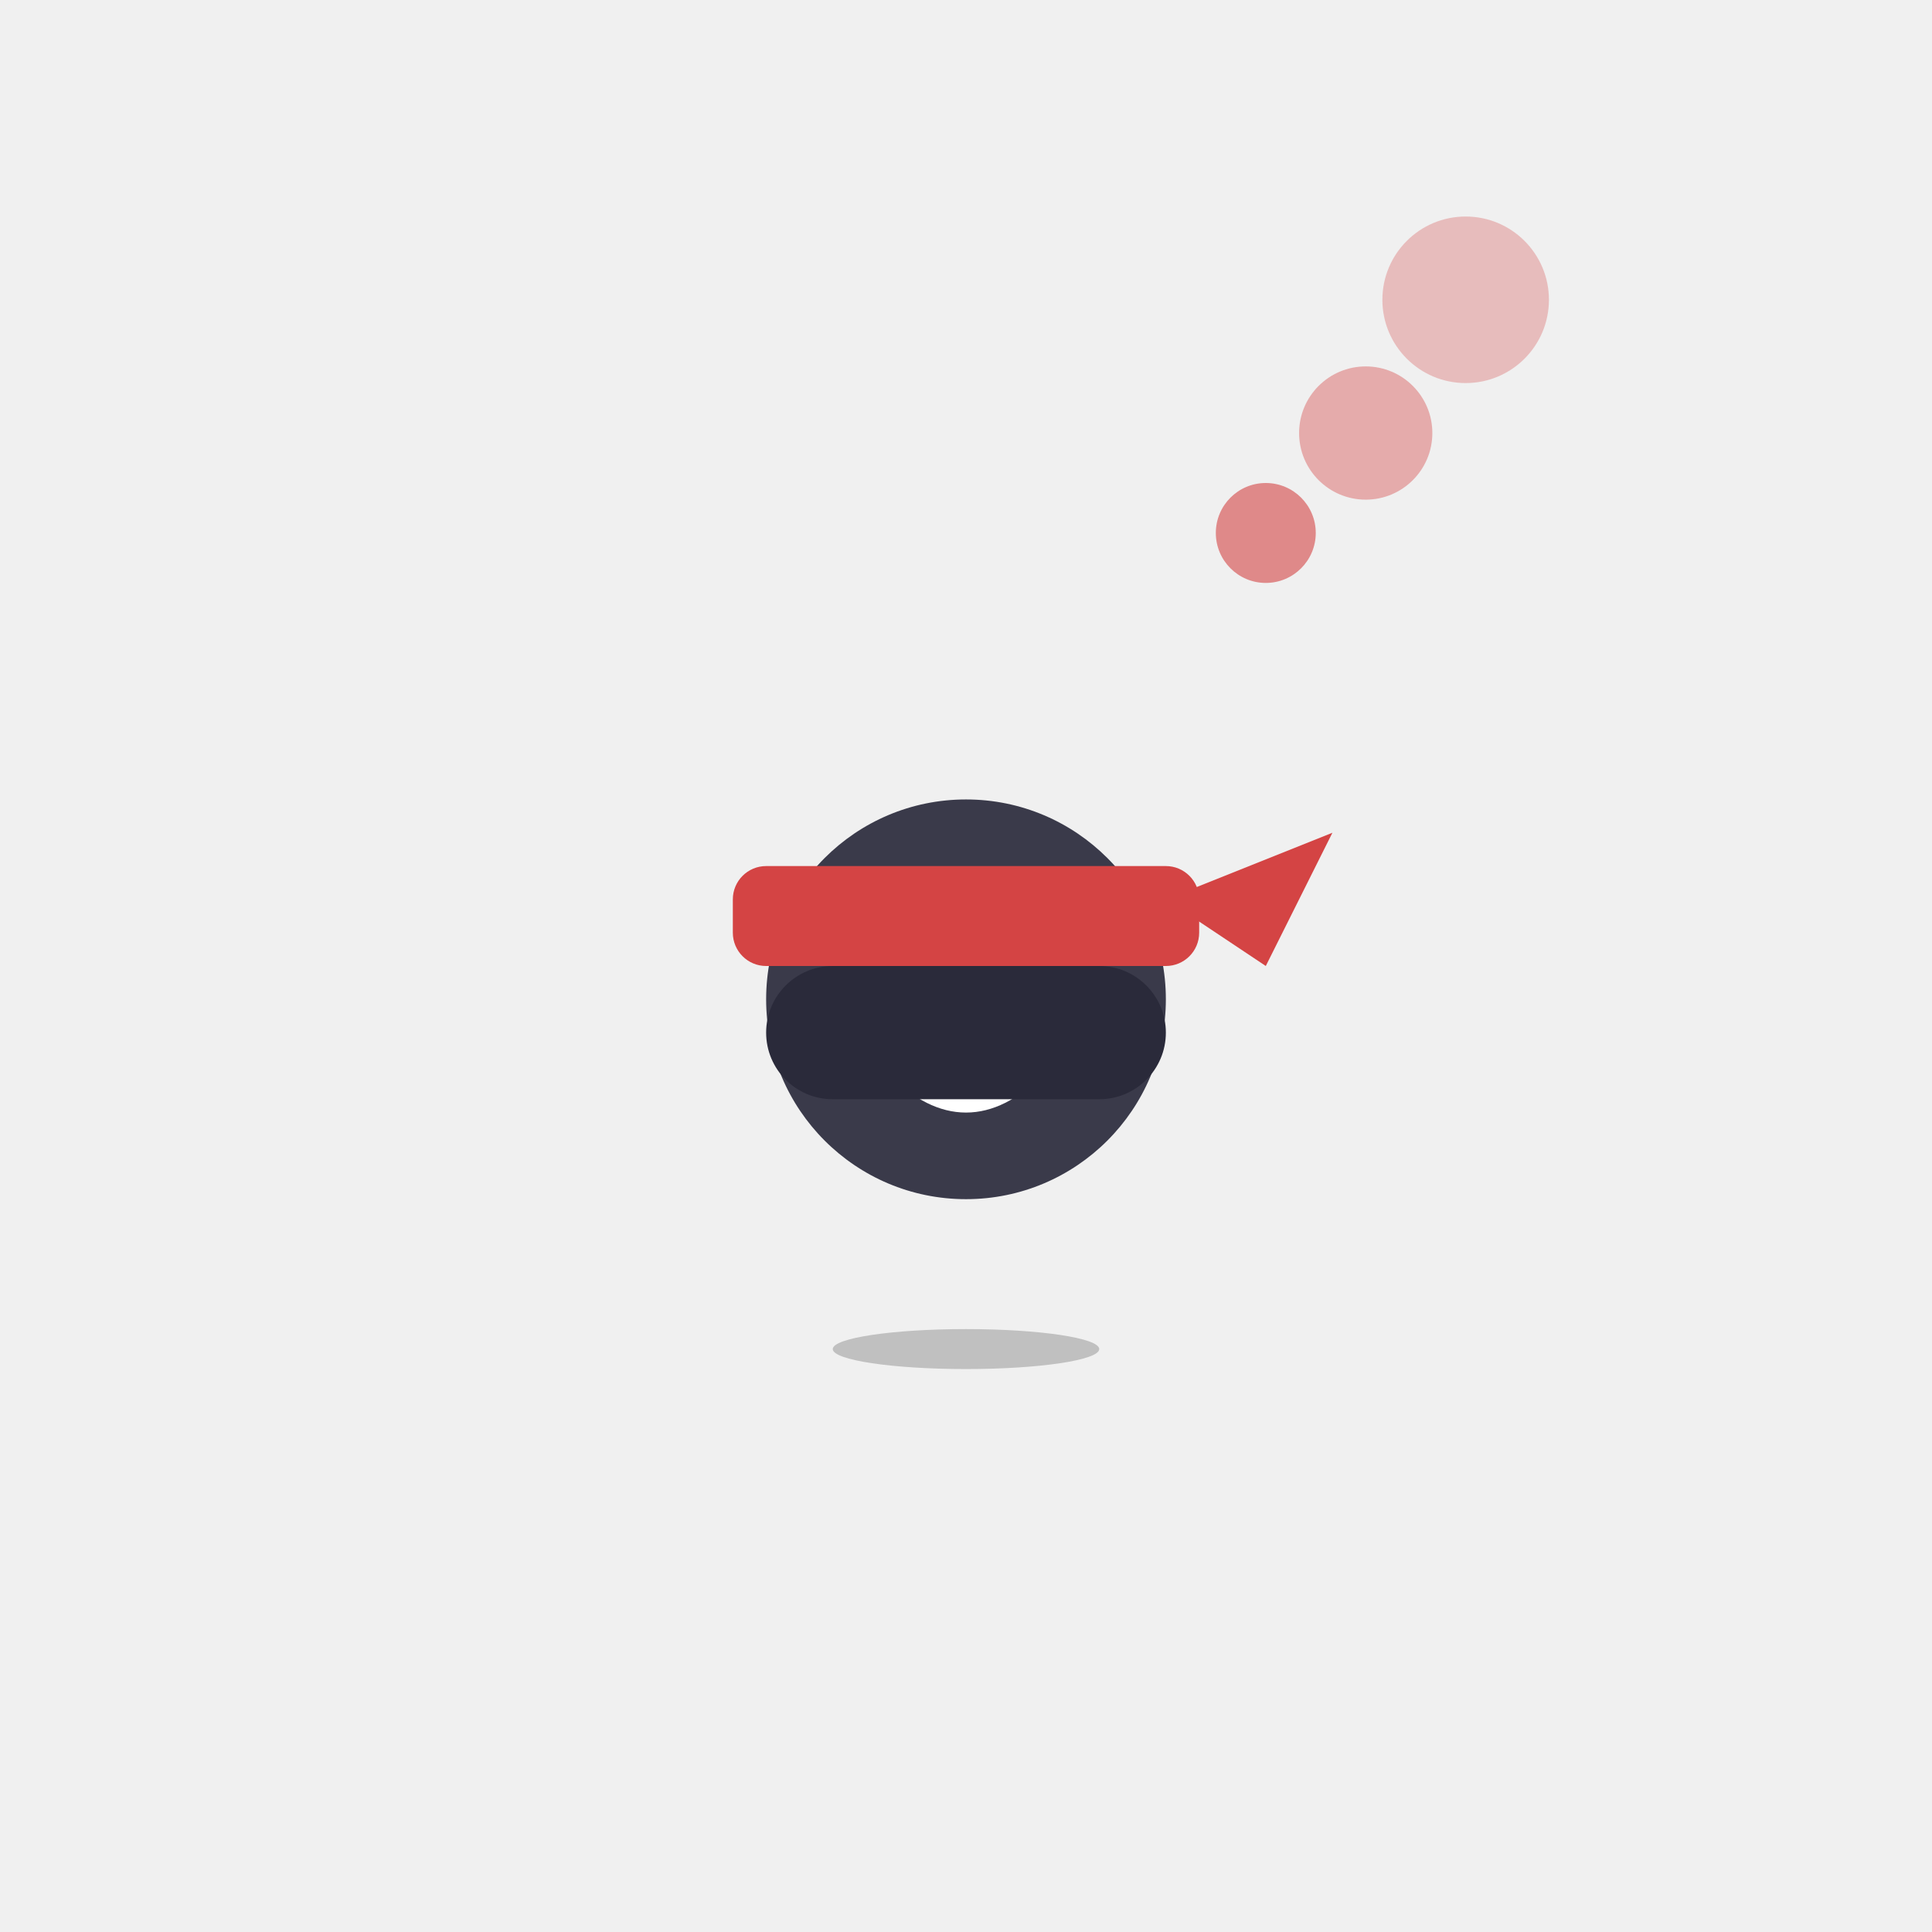
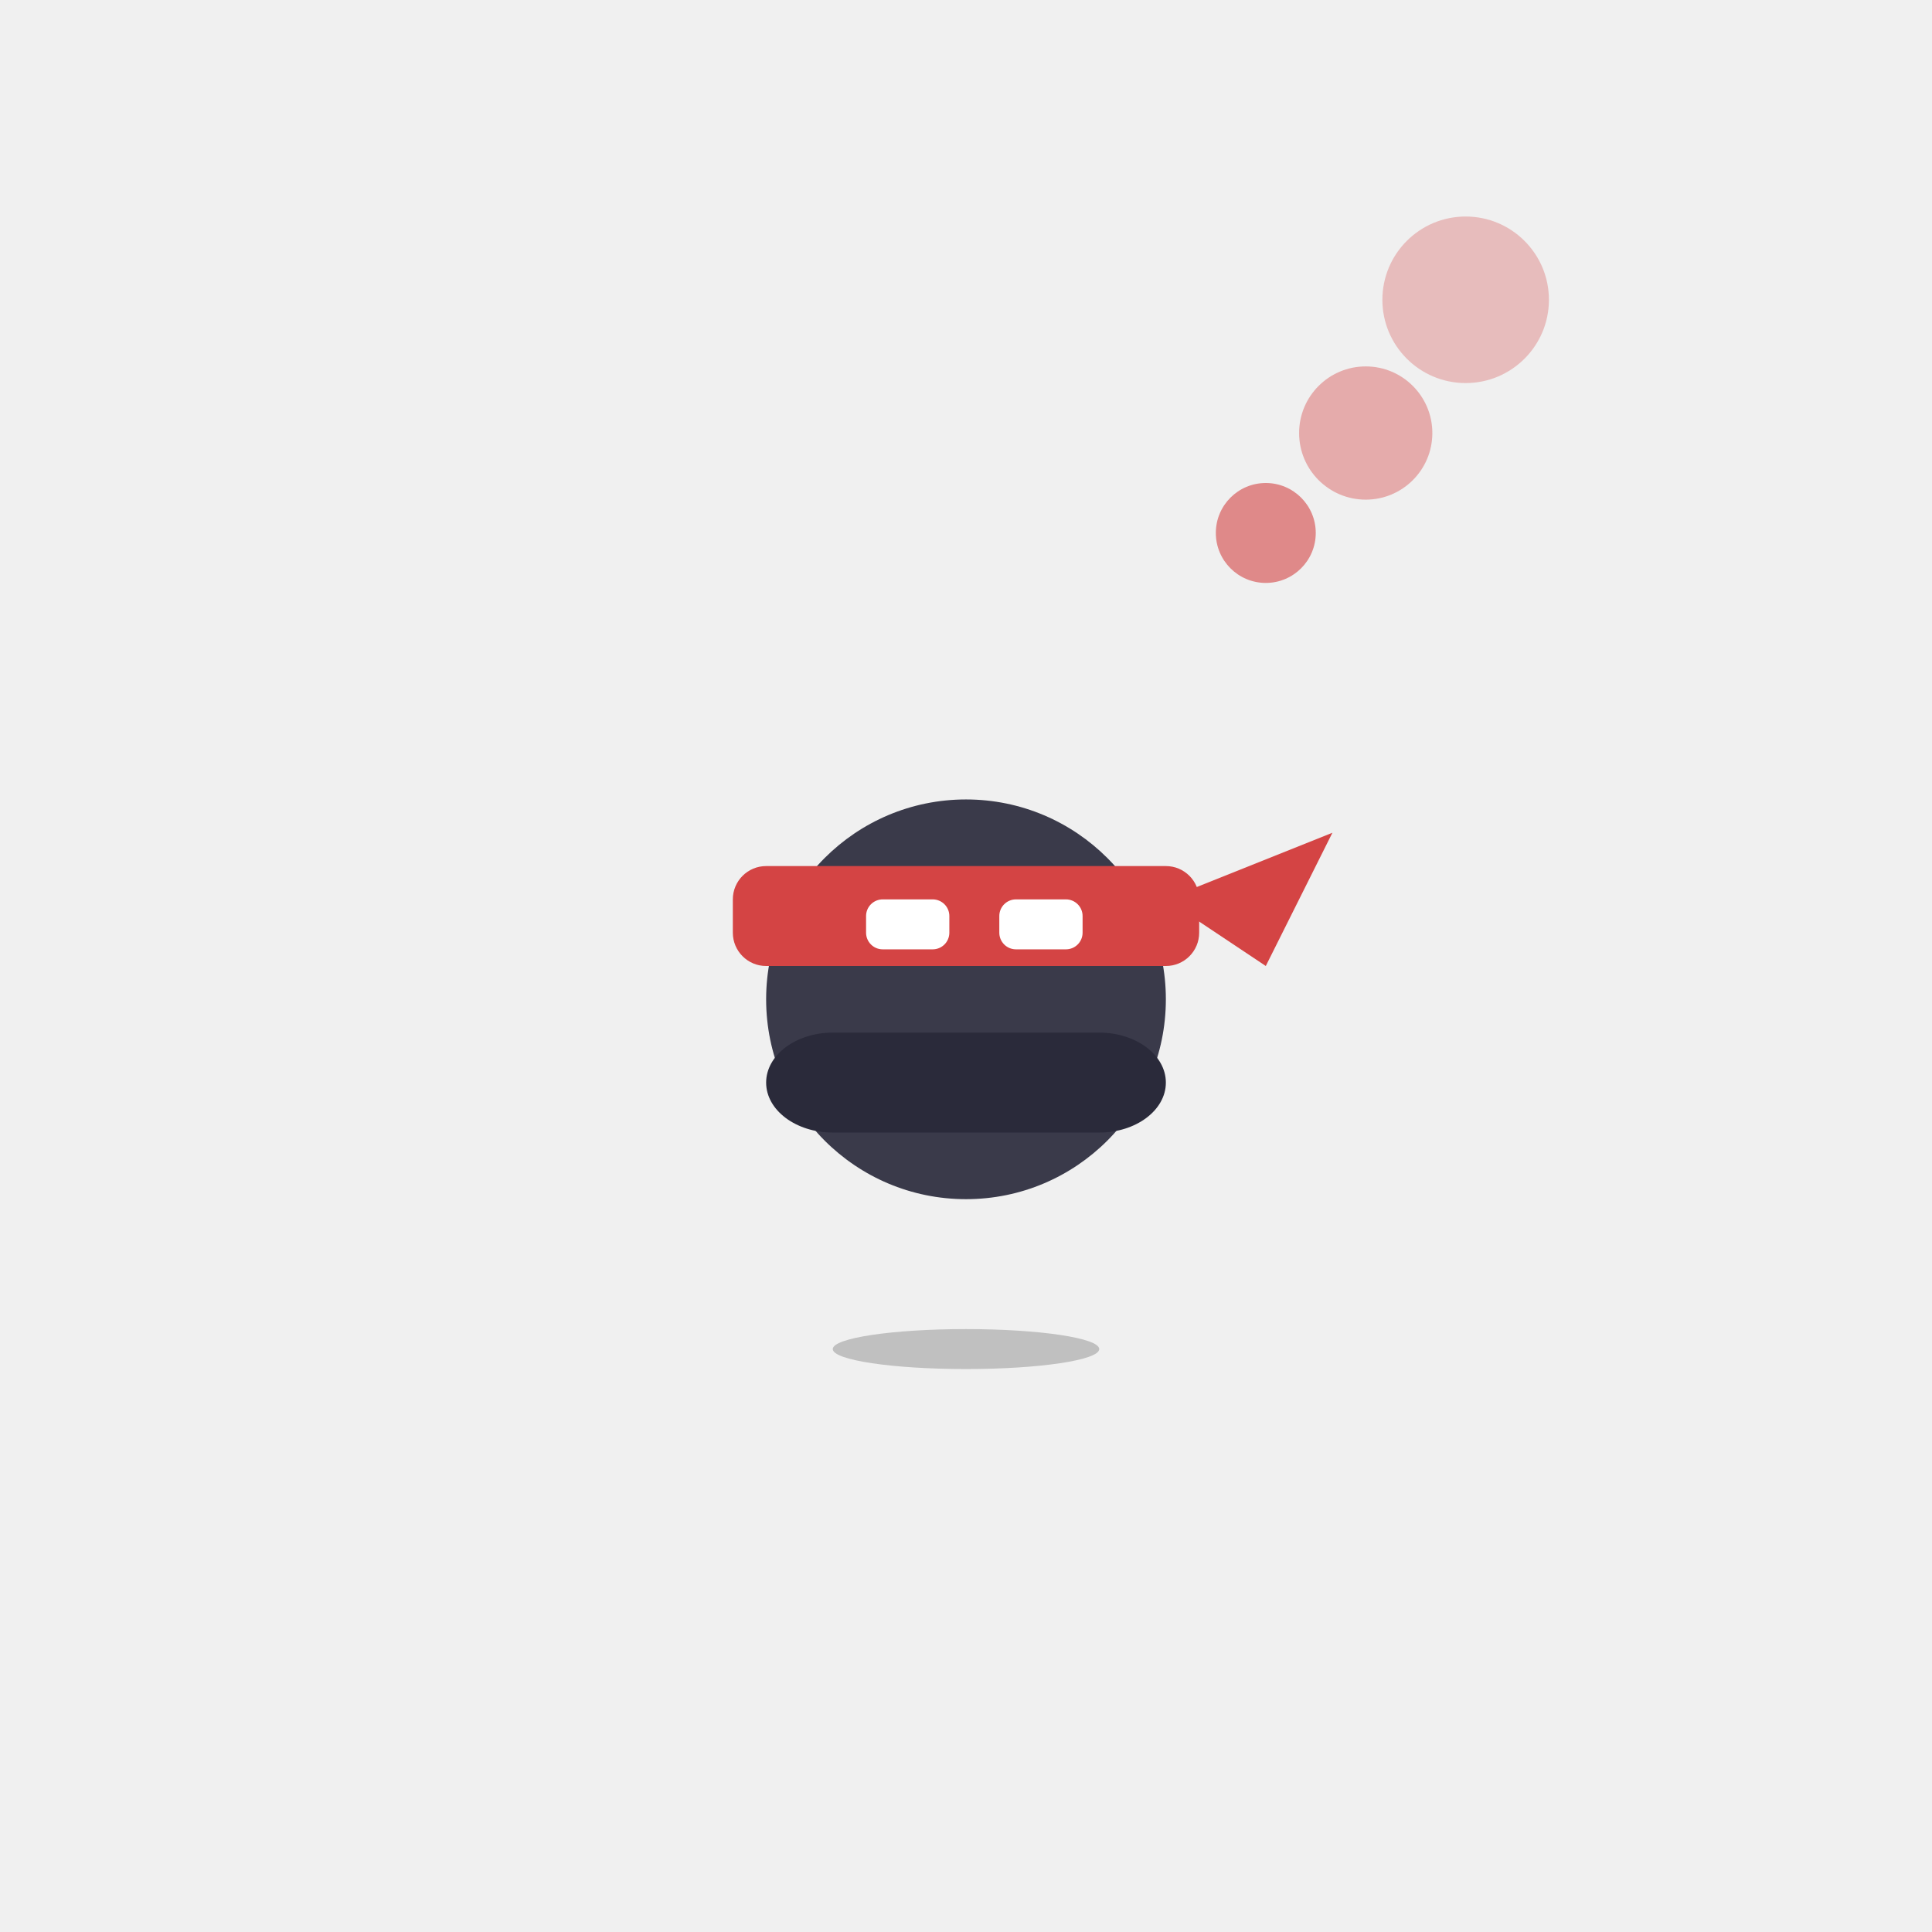
<svg xmlns="http://www.w3.org/2000/svg" viewBox="-18 -18 58 58" fill="none">
  <defs>
    <style>
      .idle-body { transform-origin: 11px 18px; animation: idle-breathe 3.2s ease-in-out infinite, idle-sway 6s ease-in-out infinite;  }
      .idle-eye { transform-origin: 11px 11px; animation: idle-blink 4s ease-in-out infinite; }
      .idle-shadow { transform-origin: 11px 22.5px; animation: idle-shadow-pulse 3.2s ease-in-out infinite; }
      .think-bubble { animation: think-bubble-float 3s ease-in-out infinite; }
      .zzz text { animation: zzz-float 2s ease-in-out infinite; }
      @keyframes idle-breathe { 0%,100% { transform: scaleY(1) translateY(0); } 50% { transform: scaleY(0.97) translateY(0.3px); } }
      @keyframes idle-sway { 0%,100% { transform: rotate(0deg); } 25% { transform: rotate(1.2deg); } 75% { transform: rotate(-1.2deg); } }
      @keyframes idle-blink { 0%,8%,100% { transform: scaleY(1); } 4% { transform: scaleY(0.08); } }
      @keyframes idle-shadow-pulse { 0%,100% { transform: scaleX(1); opacity: 0.35; } 50% { transform: scaleX(0.96); opacity: 0.28; } }
      @keyframes wk-bob { 0%,100% { transform: translateY(0); } 50% { transform: translateY(-1.5px); } }
      @keyframes happy-bounce { 0%,100% { transform: translateY(0) rotate(0); } 50% { transform: translateY(-3px) rotate(3deg); } }
      @keyframes think-bubble-float { 0%,100% { transform: translateY(0); opacity: 0.8; } 50% { transform: translateY(-2px); opacity: 1; } }
      @keyframes zzz-float { 0%,100% { transform: translateY(0); opacity: 0.3; } 50% { transform: translateY(-3px); opacity: 0.8; } }
    </style>
  </defs>
  <ellipse class="idle-shadow" cx="11" cy="22.5" rx="4" ry="0.6" fill="#c0c0c0" />
  <g class="idle-body">
    <rect x="5" y="6" width="12" height="12" rx="6" fill="#3A3A4A" />
-     <g class="idle-eye">
-       <rect x="9" y="10" width="2" height="2" fill="#FFFFFF" />
-       <rect x="12" y="10" width="2" height="2" fill="#FFFFFF" />
-     </g>
-     <path d="M9 14 Q11 16 13 14" stroke="#FFFFFF" stroke-width="0.8" stroke-linecap="round" fill="none" />
    <rect x="4" y="8" width="14" height="3" rx="1" fill="#D44444" />
    <polygon points="17,9 22,7 20,11" fill="#D44444" />
-     <rect x="5" y="11" width="12" height="4" rx="2" fill="#2A2A3A" />
+     <rect x="5" y="13" width="12" height="3" rx="2" fill="#2A2A3A" />
+     <g class="idle-eye">
+       <rect x="8" y="9" width="2.5" height="1.5" rx="0.5" fill="#FFFFFF" />
+       <rect x="12" y="9" width="2.5" height="1.5" rx="0.5" fill="#FFFFFF" />
+     </g>
  </g>
  <g class="think-bubble">
    <circle cx="20" cy="-2" r="1.5" fill="#D44444" opacity="0.6" />
    <circle cx="23" cy="-5" r="2" fill="#D44444" opacity="0.4" />
    <circle cx="26" cy="-9" r="2.5" fill="#D44444" opacity="0.3" />
  </g>
</svg>
